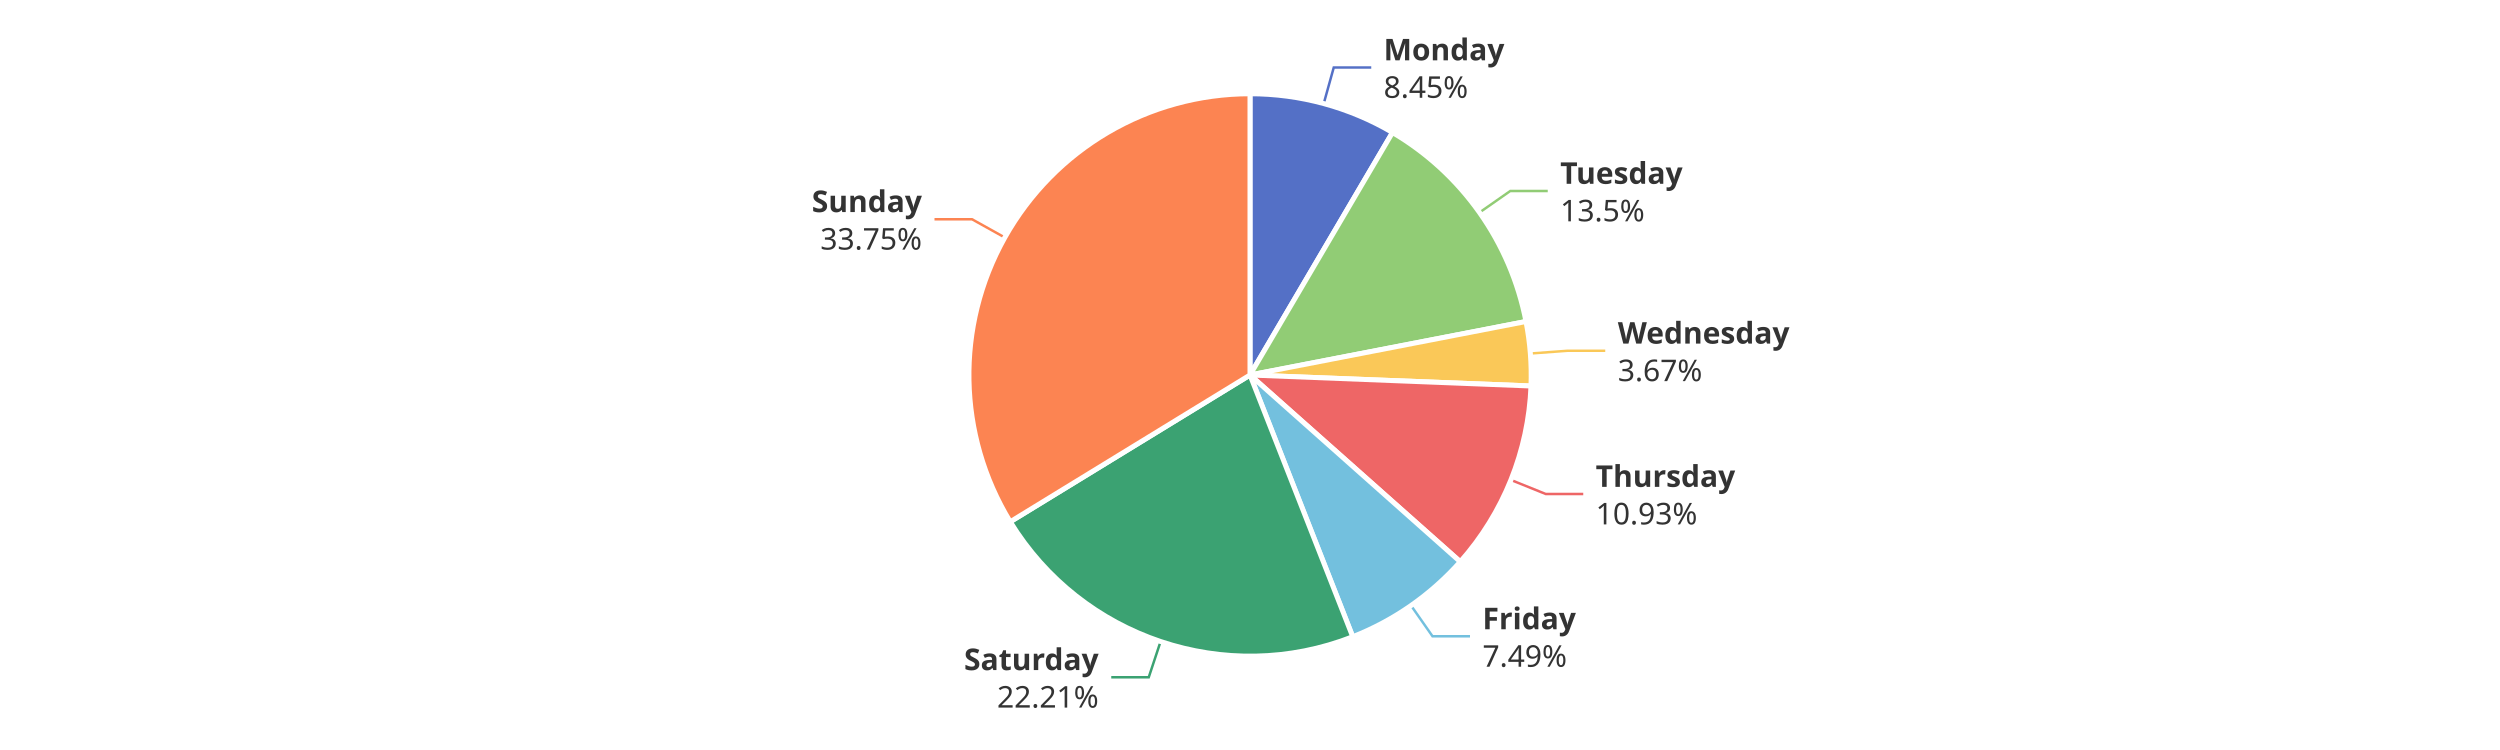
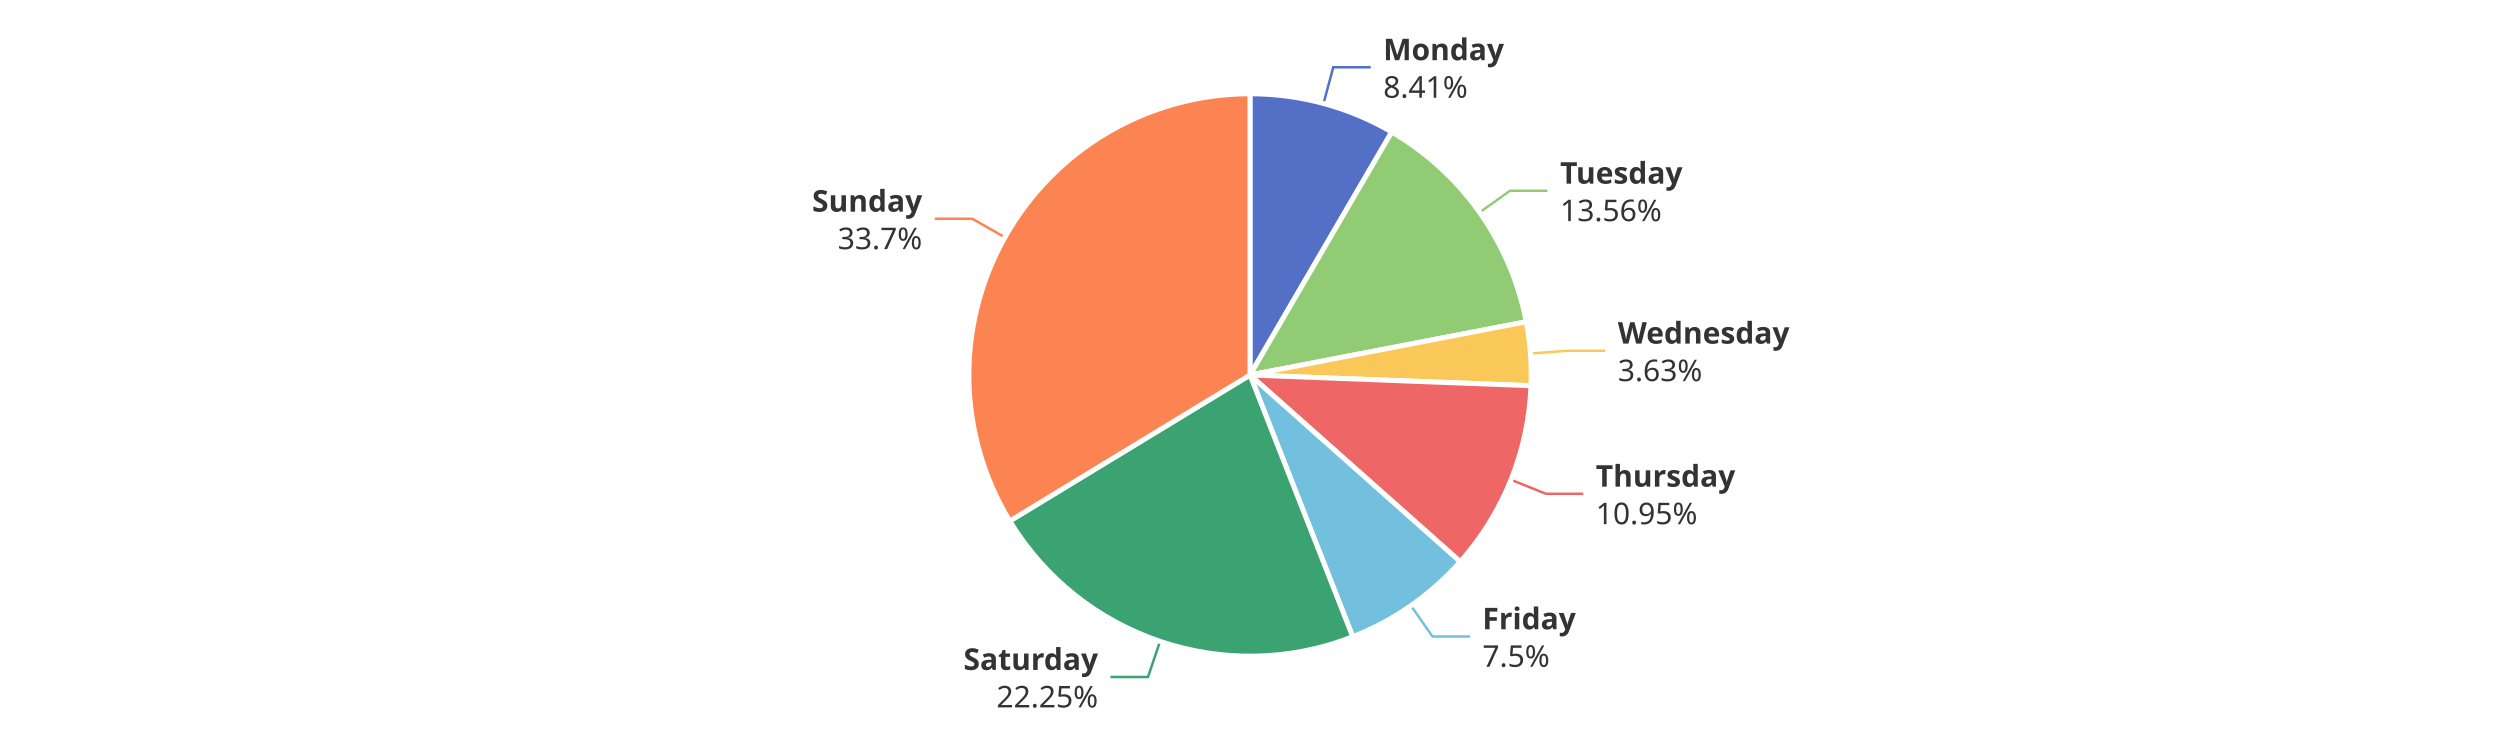
<svg xmlns="http://www.w3.org/2000/svg" width="1000" height="300" version="1.1" baseProfile="full" viewBox="0 0 1000 300">
  <rect width="1000" height="300" x="0" y="0" id="0" fill="#ffffff" />
-   <polyline points="529.5 41.4 533.5 27 548.5 27" fill="none" stroke="#5470c6" />
-   <polyline points="591.8 85 604.1 76.4 619.1 76.4" fill="none" stroke="#91cc75" />
+   <polyline points="529.4 41.4 533.3 26.9 548.3 26.9" fill="none" stroke="#5470c6" />
+   <polyline points="591.8 85 604 76.3 619 76.3" fill="none" stroke="#91cc75" />
  <polyline points="612.2 141.4 627.1 140.3 642.1 140.3" fill="none" stroke="#fac858" />
-   <polyline points="604.4 192 618.3 197.6 633.3 197.6" fill="none" stroke="#ee6666" />
-   <polyline points="564.4 242.2 573 254.5 588 254.5" fill="none" stroke="#73c0de" />
-   <polyline points="464.2 256.7 459.5 270.9 444.5 270.9" fill="none" stroke="#3ba272" />
-   <polyline points="401.9 95 388.8 87.7 373.8 87.7" fill="none" stroke="#fc8452" />
-   <path d="M500 37.5A112.5 112.5 0 0 1 557 53L500 150Z" fill="#5470c6" stroke="#fff" stroke-width="2" stroke-linejoin="round" />
-   <path d="M557 53A112.5 112.5 0 0 1 610.4 128.6L500 150Z" fill="#91cc75" stroke="#fff" stroke-width="2" stroke-linejoin="round" />
-   <path d="M610.4 128.6A112.5 112.5 0 0 1 612.4 154.4L500 150Z" fill="#fac858" stroke="#fff" stroke-width="2" stroke-linejoin="round" />
-   <path d="M612.4 154.4A112.5 112.5 0 0 1 584.1 224.7L500 150Z" fill="#ee6666" stroke="#fff" stroke-width="2" stroke-linejoin="round" />
+   <polyline points="604.4 191.9 618.3 197.5 633.3 197.5" fill="none" stroke="#ee6666" />
+   <polyline points="564.4 242.3 573 254.6 588 254.6" fill="none" stroke="#73c0de" />
+   <polyline points="464 256.6 459.2 270.8 444.2 270.8" fill="none" stroke="#3ba272" />
+   <polyline points="401.9 94.9 388.9 87.5 373.9 87.5" fill="none" stroke="#fc8452" />
+   <path d="M500 37.5A112.5 112.5 0 0 1 556.7 52.8L500 150Z" fill="#5470c6" stroke="#fff" stroke-width="2" stroke-linejoin="round" />
+   <path d="M556.7 52.8A112.5 112.5 0 0 1 610.5 128.7L500 150Z" fill="#91cc75" stroke="#fff" stroke-width="2" stroke-linejoin="round" />
+   <path d="M610.5 128.7A112.5 112.5 0 0 1 612.4 154.3L500 150Z" fill="#fac858" stroke="#fff" stroke-width="2" stroke-linejoin="round" />
+   <path d="M612.4 154.3A112.5 112.5 0 0 1 584.1 224.7L500 150Z" fill="#ee6666" stroke="#fff" stroke-width="2" stroke-linejoin="round" />
  <path d="M584.1 224.7A112.5 112.5 0 0 1 541.1 254.7L500 150Z" fill="#73c0de" stroke="#fff" stroke-width="2" stroke-linejoin="round" />
-   <path d="M541.1 254.7A112.5 112.5 0 0 1 404.1 208.7L500 150Z" fill="#3ba272" stroke="#fff" stroke-width="2" stroke-linejoin="round" />
-   <path d="M404.1 208.7A112.5 112.5 0 0 1 500 37.5L500 150Z" fill="#fc8452" stroke="#fff" stroke-width="2" stroke-linejoin="round" />
-   <path d="M0 -15l42.8 0l0 30l-42.8 0Z" transform="translate(553.4539 26.9671)" fill="none" />
-   <text dominant-baseline="central" text-anchor="start" style="font-size:12px;font-family:sans-serif;font-weight:bold;" y="-7.5" transform="translate(553.4539 26.9671)" fill="#333" stroke="rgb(255,255,255)" stroke-width="2" paint-order="stroke" stroke-miterlimit="2">Monday</text>
-   <text dominant-baseline="central" text-anchor="start" style="font-size:12px;font-family:sans-serif;" y="7.5" transform="translate(553.4539 26.9671)" fill="#333" stroke="rgb(255,255,255)" stroke-width="2" paint-order="stroke" stroke-miterlimit="2">8.45%</text>
-   <path d="M0 -15l46.2 0l0 30l-46.2 0Z" transform="translate(624.0903 76.3694)" fill="none" />
-   <text dominant-baseline="central" text-anchor="start" style="font-size:12px;font-family:sans-serif;font-weight:bold;" y="-7.5" transform="translate(624.0903 76.3694)" fill="#333" stroke="rgb(255,255,255)" stroke-width="2" paint-order="stroke" stroke-miterlimit="2">Tuesday</text>
-   <text dominant-baseline="central" text-anchor="start" style="font-size:12px;font-family:sans-serif;" y="7.5" transform="translate(624.0903 76.3694)" fill="#333" stroke="rgb(255,255,255)" stroke-width="2" paint-order="stroke" stroke-miterlimit="2">13.5%</text>
+   <path d="M541.1 254.7A112.5 112.5 0 0 1 403.9 208.4L500 150Z" fill="#3ba272" stroke="#fff" stroke-width="2" stroke-linejoin="round" />
+   <path d="M403.9 208.4A112.5 112.5 0 0 1 500 37.5L500 150Z" fill="#fc8452" stroke="#fff" stroke-width="2" stroke-linejoin="round" />
+   <path d="M0 -15l42.8 0l0 30l-42.8 0Z" transform="translate(553.2992 26.9252)" fill="none" />
+   <text dominant-baseline="central" text-anchor="start" style="font-size:12px;font-family:sans-serif;font-weight:bold;" y="-7.5" transform="translate(553.2992 26.9252)" fill="#333" stroke="rgb(255,255,255)" stroke-width="2" paint-order="stroke" stroke-miterlimit="2">Monday</text>
+   <text dominant-baseline="central" text-anchor="start" style="font-size:12px;font-family:sans-serif;" y="7.5" transform="translate(553.2992 26.9252)" fill="#333" stroke="rgb(255,255,255)" stroke-width="2" paint-order="stroke" stroke-miterlimit="2">8.41%</text>
+   <path d="M0 -15l46.2 0l0 30l-46.2 0Z" transform="translate(624.044 76.304)" fill="none" />
+   <text dominant-baseline="central" text-anchor="start" style="font-size:12px;font-family:sans-serif;font-weight:bold;" y="-7.5" transform="translate(624.044 76.304)" fill="#333" stroke="rgb(255,255,255)" stroke-width="2" paint-order="stroke" stroke-miterlimit="2">Tuesday</text>
+   <text dominant-baseline="central" text-anchor="start" style="font-size:12px;font-family:sans-serif;" y="7.5" transform="translate(624.044 76.304)" fill="#333" stroke="rgb(255,255,255)" stroke-width="2" paint-order="stroke" stroke-miterlimit="2">13.56%</text>
  <path d="M0 -15l63.6 0l0 30l-63.6 0Z" transform="translate(647.1301 140.295)" fill="none" />
  <text dominant-baseline="central" text-anchor="start" style="font-size:12px;font-family:sans-serif;font-weight:bold;" y="-7.5" transform="translate(647.1301 140.295)" fill="#333" stroke="rgb(255,255,255)" stroke-width="2" paint-order="stroke" stroke-miterlimit="2">Wednesday</text>
-   <text dominant-baseline="central" text-anchor="start" style="font-size:12px;font-family:sans-serif;" y="7.5" transform="translate(647.1301 140.295)" fill="#333" stroke="rgb(255,255,255)" stroke-width="2" paint-order="stroke" stroke-miterlimit="2">3.67%</text>
-   <path d="M0 -15l50.2 0l0 30l-50.2 0Z" transform="translate(638.2848 197.5914)" fill="none" />
-   <text dominant-baseline="central" text-anchor="start" style="font-size:12px;font-family:sans-serif;font-weight:bold;" y="-7.5" transform="translate(638.2848 197.5914)" fill="#333" stroke="rgb(255,255,255)" stroke-width="2" paint-order="stroke" stroke-miterlimit="2">Thursday</text>
-   <text dominant-baseline="central" text-anchor="start" style="font-size:12px;font-family:sans-serif;" y="7.5" transform="translate(638.2848 197.5914)" fill="#333" stroke="rgb(255,255,255)" stroke-width="2" paint-order="stroke" stroke-miterlimit="2">10.93%</text>
-   <path d="M0 -15l34.2 0l0 30l-34.2 0Z" transform="translate(592.9915 254.5394)" fill="none" />
-   <text dominant-baseline="central" text-anchor="start" style="font-size:12px;font-family:sans-serif;font-weight:bold;" y="-7.5" transform="translate(592.9915 254.5394)" fill="#333" stroke="rgb(255,255,255)" stroke-width="2" paint-order="stroke" stroke-miterlimit="2">Friday</text>
-   <text dominant-baseline="central" text-anchor="start" style="font-size:12px;font-family:sans-serif;" y="7.5" transform="translate(592.9915 254.5394)" fill="#333" stroke="rgb(255,255,255)" stroke-width="2" paint-order="stroke" stroke-miterlimit="2">7.49%</text>
-   <path d="M-48.2 -15l48.2 0l0 30l-48.2 0Z" transform="translate(439.4553 270.8817)" fill="none" />
-   <text dominant-baseline="central" text-anchor="end" style="font-size:12px;font-family:sans-serif;font-weight:bold;" y="-7.5" transform="translate(439.4553 270.8817)" fill="#333" stroke="rgb(255,255,255)" stroke-width="2" paint-order="stroke" stroke-miterlimit="2">Saturday</text>
-   <text dominant-baseline="central" text-anchor="end" style="font-size:12px;font-family:sans-serif;" y="7.5" transform="translate(439.4553 270.8817)" fill="#333" stroke="rgb(255,255,255)" stroke-width="2" paint-order="stroke" stroke-miterlimit="2">22.21%</text>
-   <path d="M-40.9 -15l40.9 0l0 30l-40.9 0Z" transform="translate(368.7697 87.6776)" fill="none" />
-   <text dominant-baseline="central" text-anchor="end" style="font-size:12px;font-family:sans-serif;font-weight:bold;" y="-7.5" transform="translate(368.7697 87.6776)" fill="#333" stroke="rgb(255,255,255)" stroke-width="2" paint-order="stroke" stroke-miterlimit="2">Sunday</text>
-   <text dominant-baseline="central" text-anchor="end" style="font-size:12px;font-family:sans-serif;" y="7.5" transform="translate(368.7697 87.6776)" fill="#333" stroke="rgb(255,255,255)" stroke-width="2" paint-order="stroke" stroke-miterlimit="2">33.75%</text>
+   <text dominant-baseline="central" text-anchor="start" style="font-size:12px;font-family:sans-serif;" y="7.5" transform="translate(647.1301 140.295)" fill="#333" stroke="rgb(255,255,255)" stroke-width="2" paint-order="stroke" stroke-miterlimit="2">3.63%</text>
+   <path d="M0 -15l50.2 0l0 30l-50.2 0Z" transform="translate(638.3147 197.5171)" fill="none" />
+   <text dominant-baseline="central" text-anchor="start" style="font-size:12px;font-family:sans-serif;font-weight:bold;" y="-7.5" transform="translate(638.3147 197.5171)" fill="#333" stroke="rgb(255,255,255)" stroke-width="2" paint-order="stroke" stroke-miterlimit="2">Thursday</text>
+   <text dominant-baseline="central" text-anchor="start" style="font-size:12px;font-family:sans-serif;" y="7.5" transform="translate(638.3147 197.5171)" fill="#333" stroke="rgb(255,255,255)" stroke-width="2" paint-order="stroke" stroke-miterlimit="2">10.95%</text>
+   <path d="M0 -15l33.4 0l0 30l-33.4 0Z" transform="translate(592.9586 254.5624)" fill="none" />
+   <text dominant-baseline="central" text-anchor="start" style="font-size:12px;font-family:sans-serif;font-weight:bold;" y="-7.5" transform="translate(592.9586 254.5624)" fill="#333" stroke="rgb(255,255,255)" stroke-width="2" paint-order="stroke" stroke-miterlimit="2">Friday</text>
+   <text dominant-baseline="central" text-anchor="start" style="font-size:12px;font-family:sans-serif;" y="7.5" transform="translate(592.9586 254.5624)" fill="#333" stroke="rgb(255,255,255)" stroke-width="2" paint-order="stroke" stroke-miterlimit="2">7.5%</text>
+   <path d="M-48.2 -15l48.2 0l0 30l-48.2 0Z" transform="translate(439.2275 270.805)" fill="none" />
+   <text dominant-baseline="central" text-anchor="end" style="font-size:12px;font-family:sans-serif;font-weight:bold;" y="-7.5" transform="translate(439.2275 270.805)" fill="#333" stroke="rgb(255,255,255)" stroke-width="2" paint-order="stroke" stroke-miterlimit="2">Saturday</text>
+   <text dominant-baseline="central" text-anchor="end" style="font-size:12px;font-family:sans-serif;" y="7.5" transform="translate(439.2275 270.805)" fill="#333" stroke="rgb(255,255,255)" stroke-width="2" paint-order="stroke" stroke-miterlimit="2">22.25%</text>
+   <path d="M-40.9 -15l40.9 0l0 30l-40.9 0Z" transform="translate(368.8678 87.503)" fill="none" />
+   <text dominant-baseline="central" text-anchor="end" style="font-size:12px;font-family:sans-serif;font-weight:bold;" y="-7.5" transform="translate(368.8678 87.503)" fill="#333" stroke="rgb(255,255,255)" stroke-width="2" paint-order="stroke" stroke-miterlimit="2">Sunday</text>
+   <text dominant-baseline="central" text-anchor="end" style="font-size:12px;font-family:sans-serif;" y="7.5" transform="translate(368.8678 87.503)" fill="#333" stroke="rgb(255,255,255)" stroke-width="2" paint-order="stroke" stroke-miterlimit="2">33.7%</text>
</svg>
